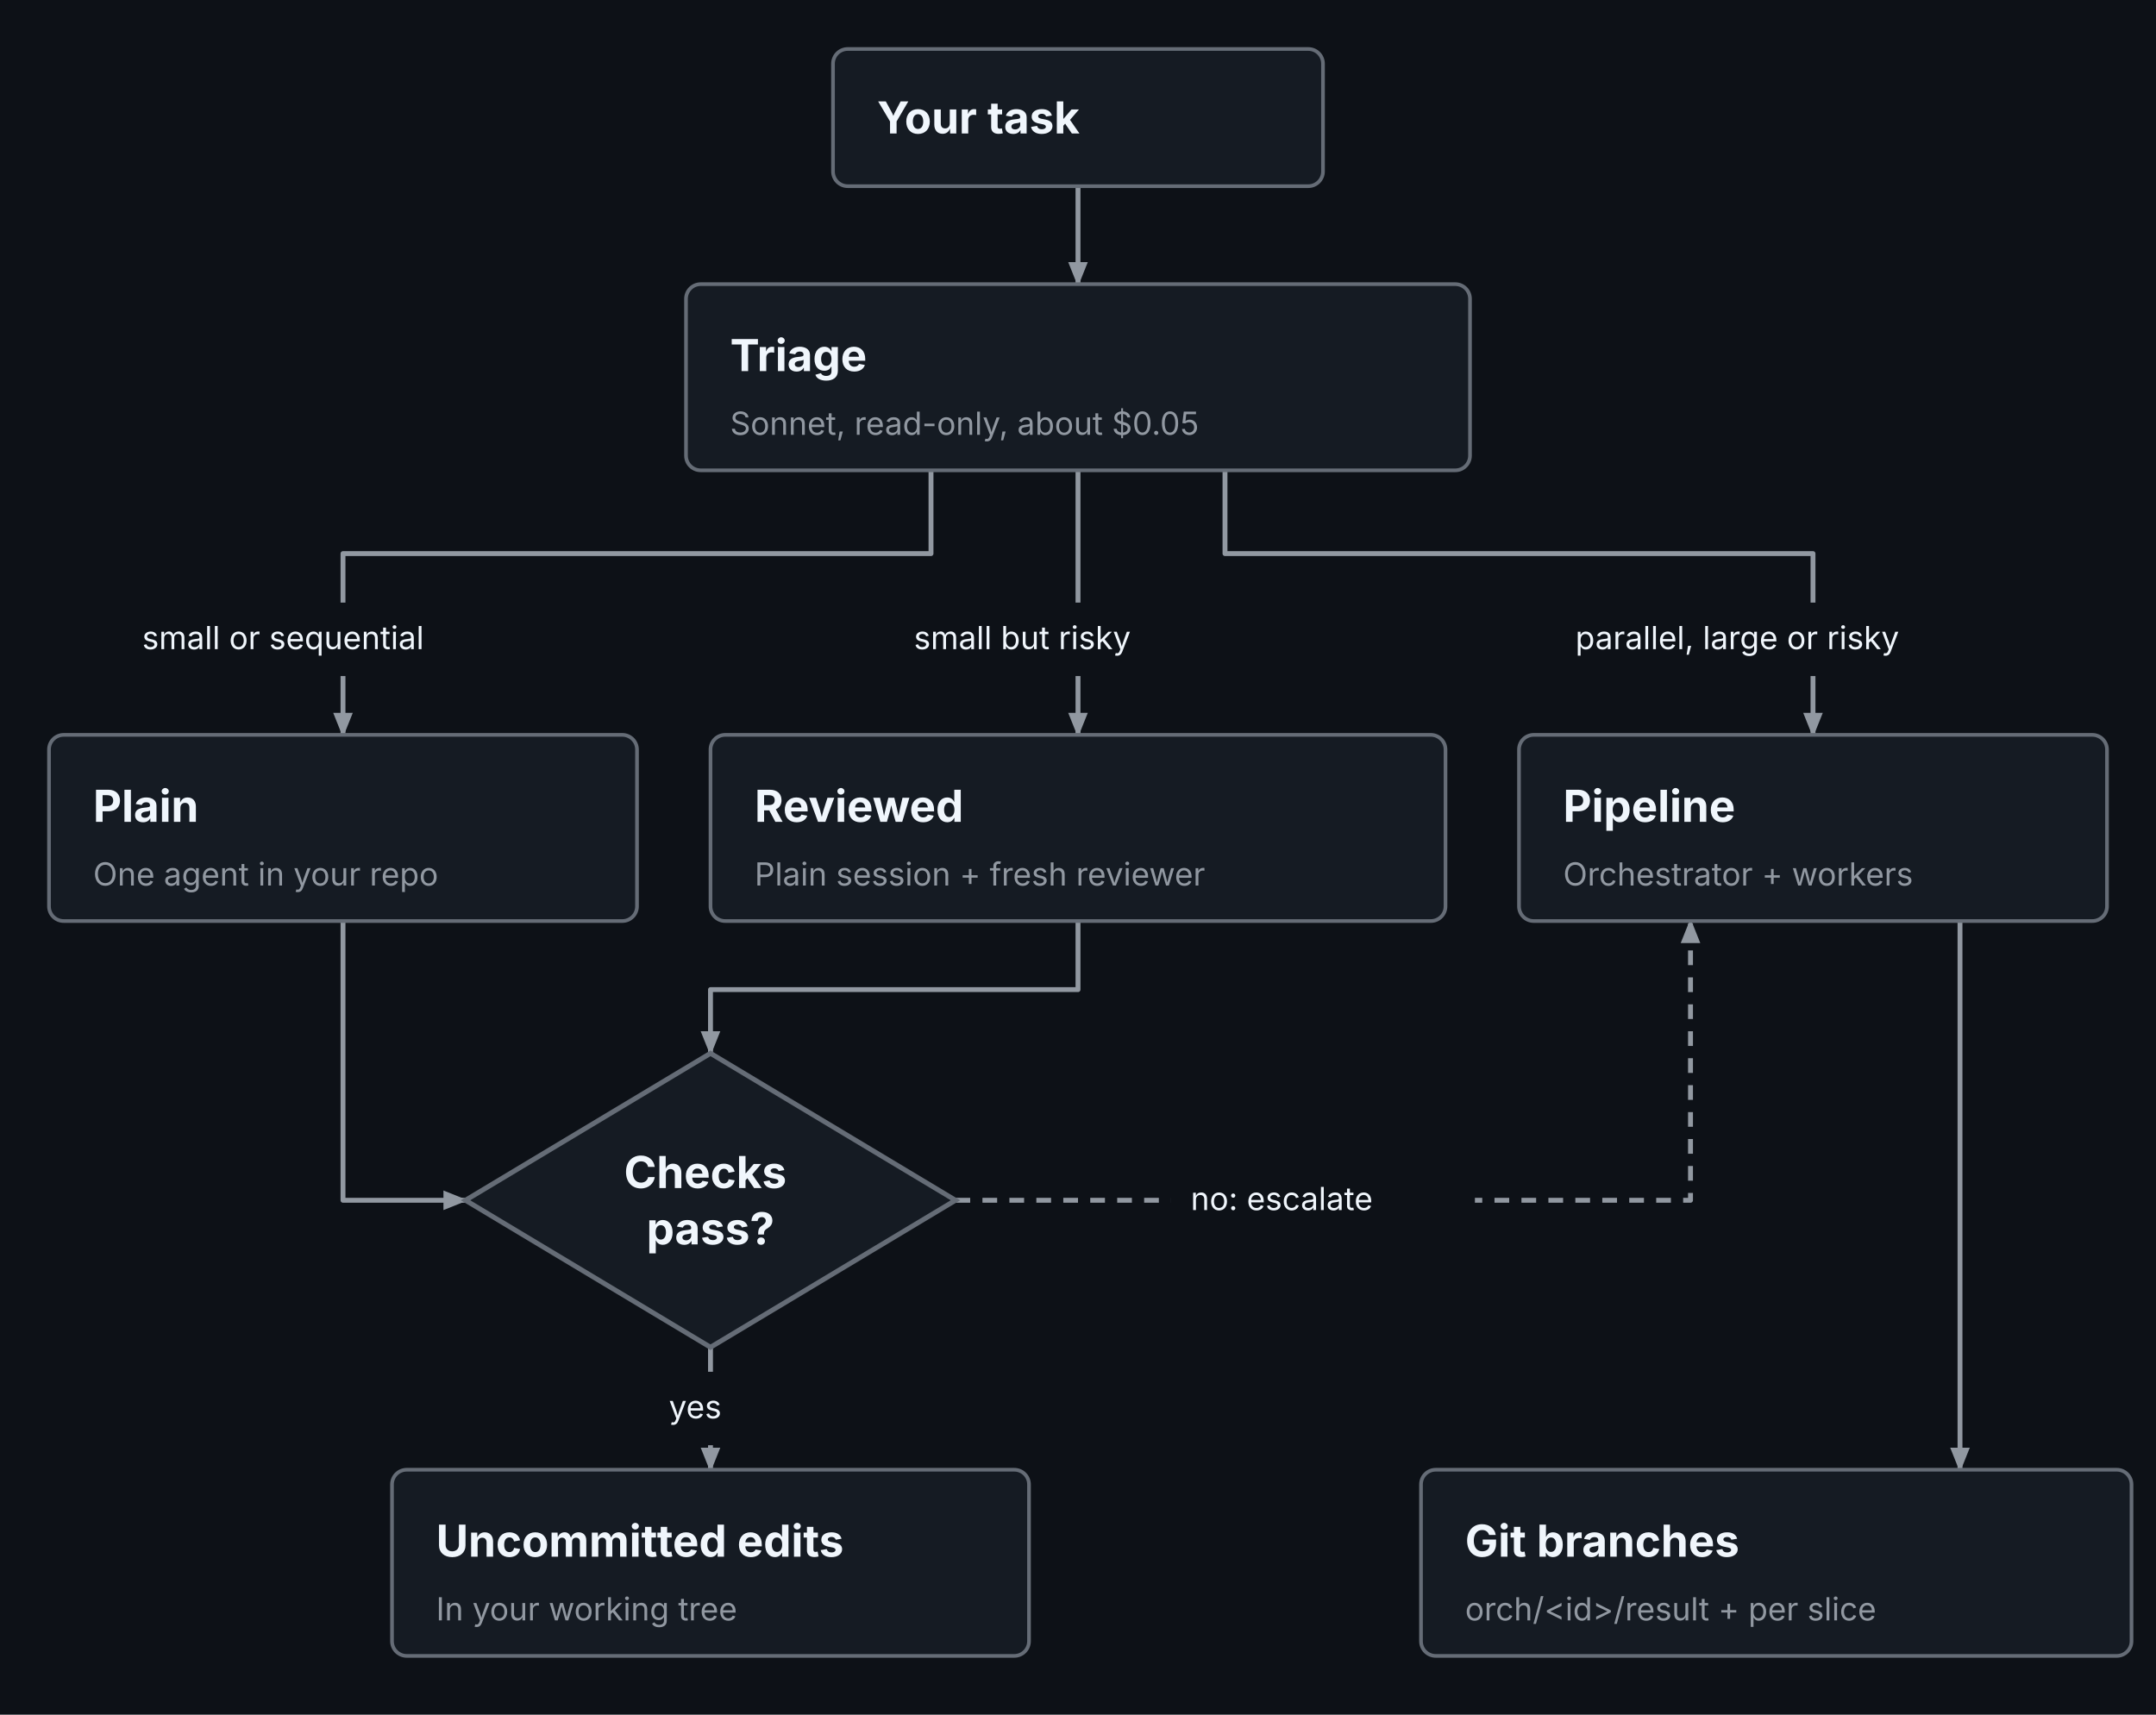
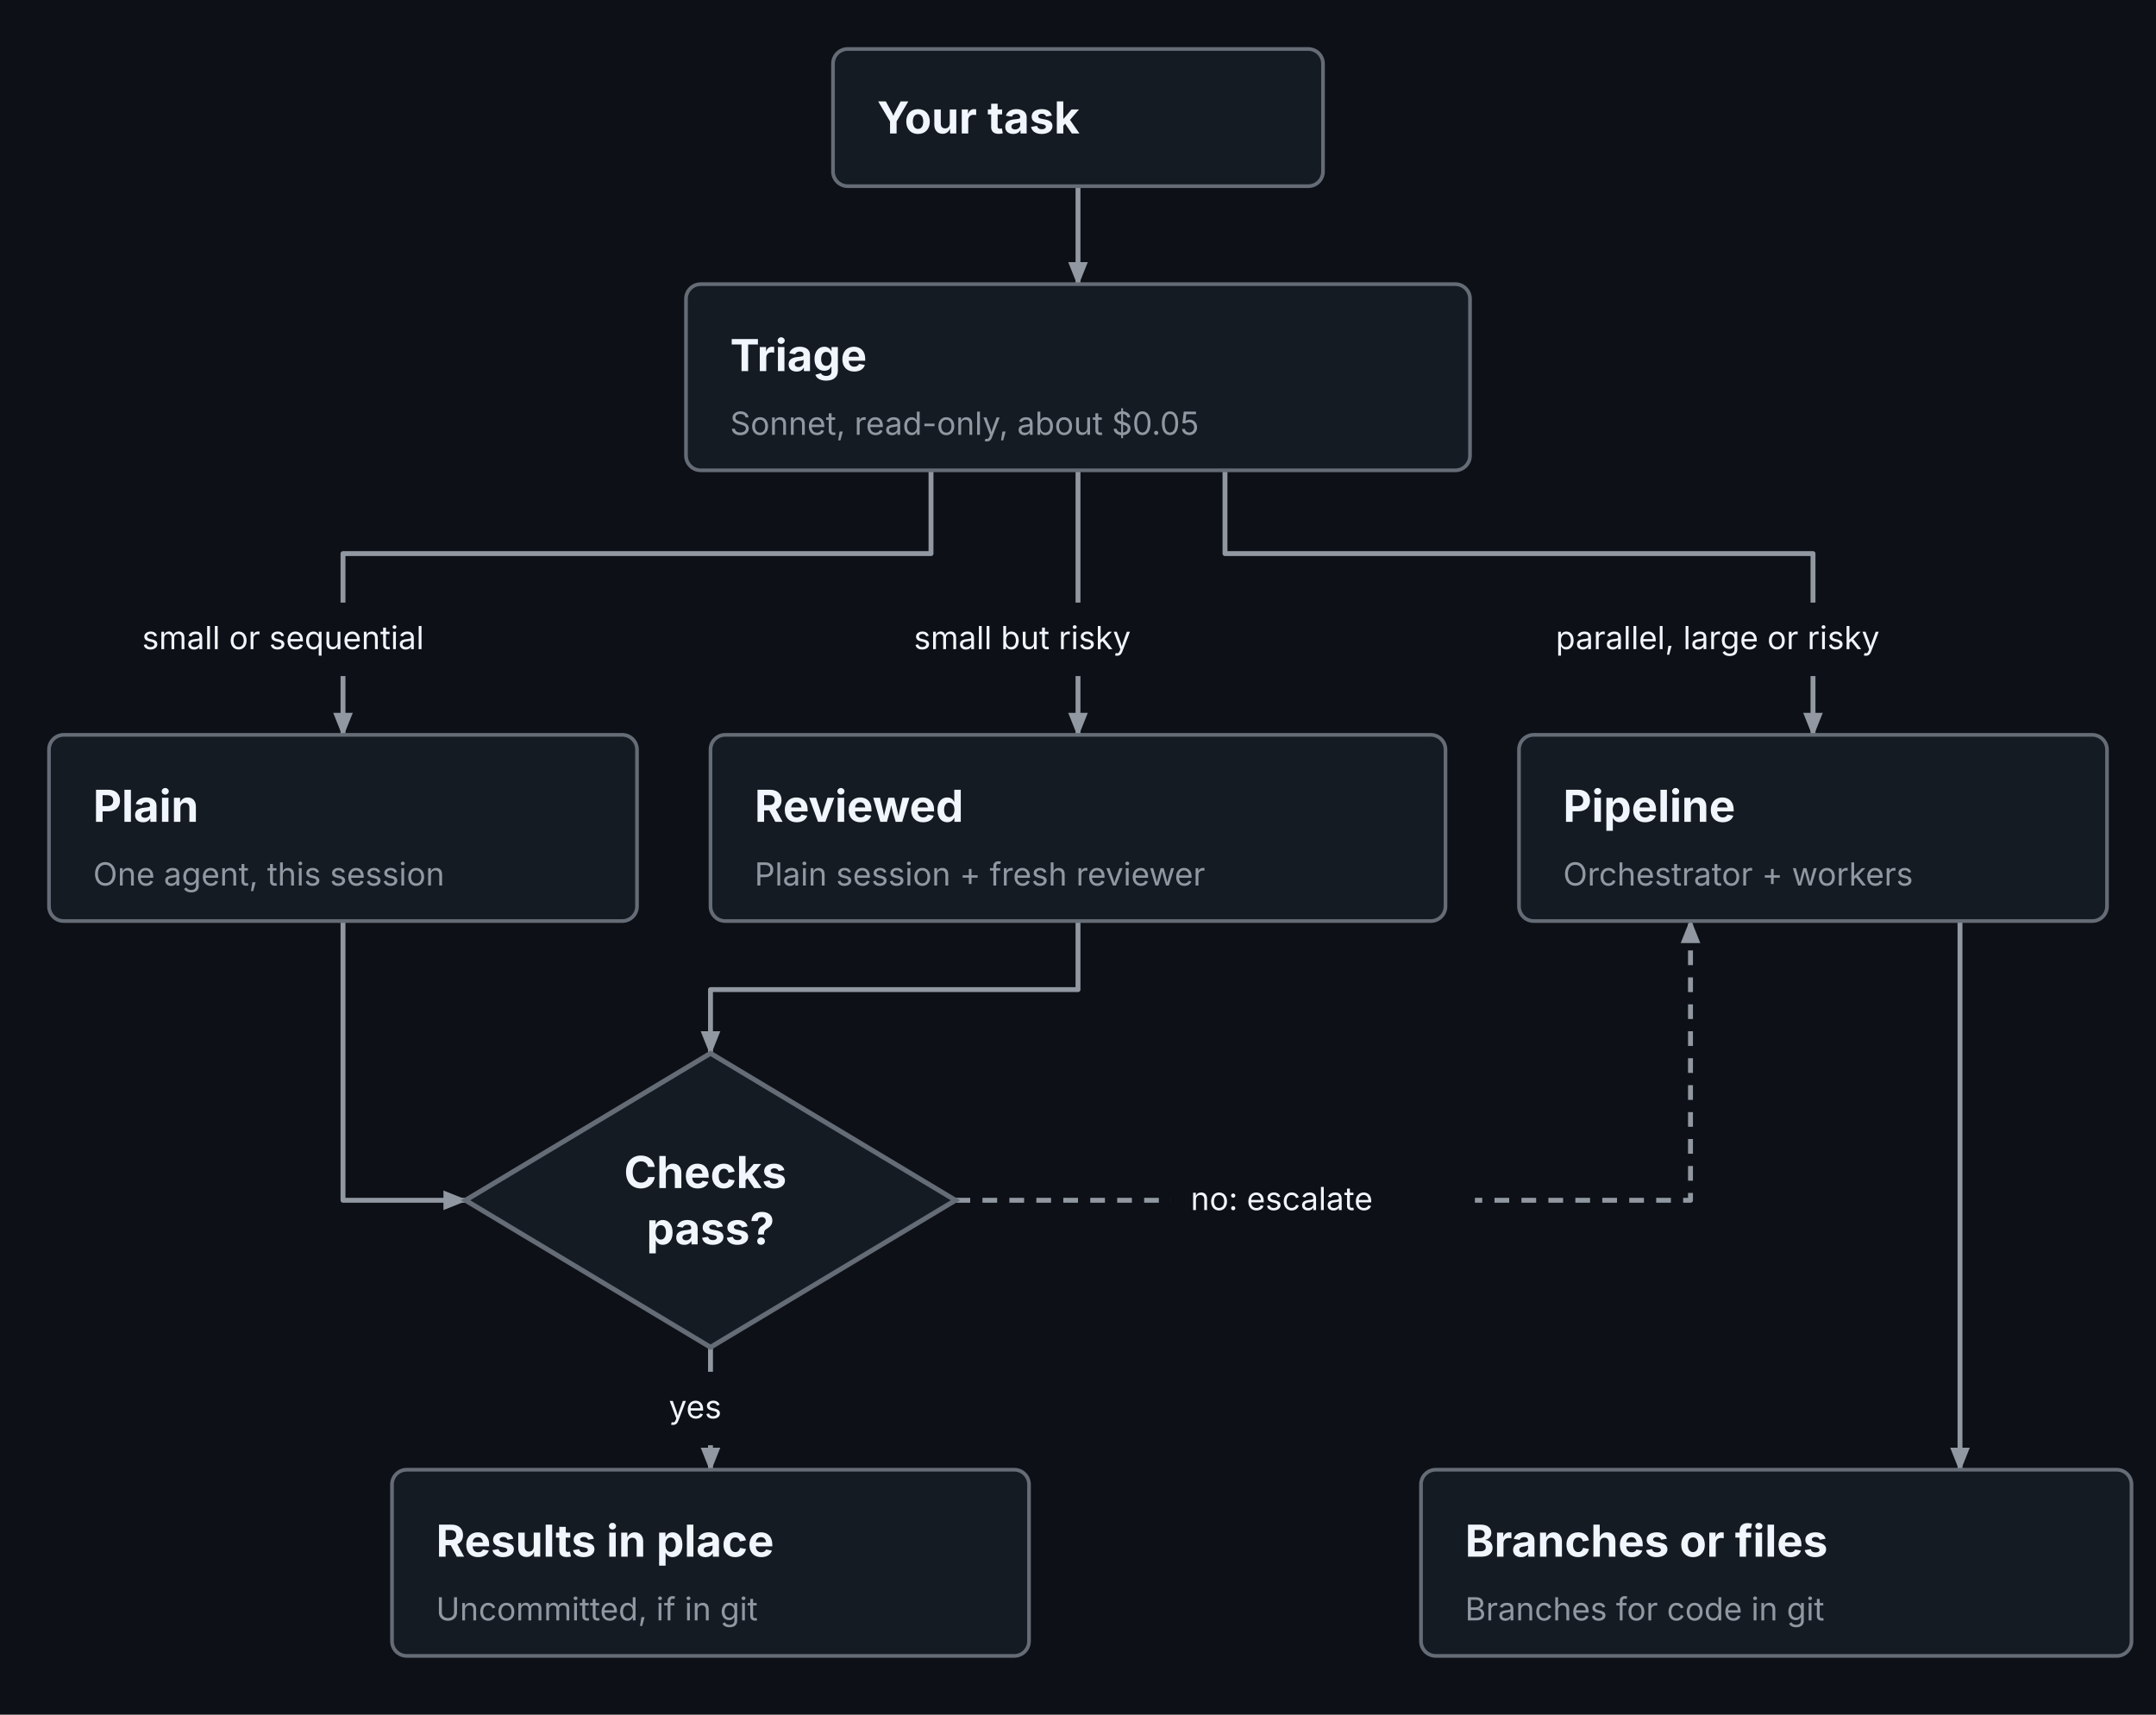
- <svg xmlns="http://www.w3.org/2000/svg" viewBox="0 0 880 700" width="880" height="700" role="img" aria-labelledby="dc-551712f6a9-title dc-551712f6a9-desc" font-family="system-ui, -apple-system, Segoe UI, sans-serif">
+ <svg xmlns="http://www.w3.org/2000/svg" viewBox="0 0 880 700" width="880" height="700" role="img" aria-labelledby="dc-d91ec32249-title dc-d91ec32249-desc" font-family="system-ui, -apple-system, Segoe UI, sans-serif">
  <defs>
-     <marker id="dc-551712f6a9-arrow" markerWidth="10" markerHeight="8" refX="9" refY="4" orient="auto" markerUnits="userSpaceOnUse">
+     <marker id="dc-d91ec32249-arrow" markerWidth="10" markerHeight="8" refX="9" refY="4" orient="auto" markerUnits="userSpaceOnUse">
      <path d="M0 0 L10 4 L0 8 Z" fill="#9198a1" />
    </marker>
  </defs>
  <rect width="880" height="700" fill="#0d1117" aria-hidden="true" />
-   <polyline data-edge="e-triage" points="440,76 440,116" fill="none" stroke="#9198a1" stroke-width="2" stroke-linejoin="round" marker-end="url(#dc-551712f6a9-arrow)" />
-   <polyline data-edge="e-plain" points="380,192 380,226 140,226 140,300" fill="none" stroke="#9198a1" stroke-width="2" stroke-linejoin="round" marker-end="url(#dc-551712f6a9-arrow)" />
-   <polyline data-edge="e-reviewed" points="440,192 440,300" fill="none" stroke="#9198a1" stroke-width="2" stroke-linejoin="round" marker-end="url(#dc-551712f6a9-arrow)" />
-   <polyline data-edge="e-pipeline" points="500,192 500,226 740,226 740,300" fill="none" stroke="#9198a1" stroke-width="2" stroke-linejoin="round" marker-end="url(#dc-551712f6a9-arrow)" />
-   <polyline data-edge="e-plain-checks" points="140,376 140,490 190,490" fill="none" stroke="#9198a1" stroke-width="2" stroke-linejoin="round" marker-end="url(#dc-551712f6a9-arrow)" />
-   <polyline data-edge="e-reviewed-checks" points="440,376 440,404 290,404 290,430" fill="none" stroke="#9198a1" stroke-width="2" stroke-linejoin="round" marker-end="url(#dc-551712f6a9-arrow)" />
-   <polyline data-edge="e-yes" points="290,550 290,600" fill="none" stroke="#9198a1" stroke-width="2" stroke-linejoin="round" marker-end="url(#dc-551712f6a9-arrow)" />
-   <polyline data-edge="e-escalate" points="390,490 690,490 690,376" fill="none" stroke="#9198a1" stroke-width="2" stroke-linejoin="round" marker-end="url(#dc-551712f6a9-arrow)" stroke-dasharray="6 5" />
-   <polyline data-edge="e-branches" points="800,376 800,600" fill="none" stroke="#9198a1" stroke-width="2" stroke-linejoin="round" marker-end="url(#dc-551712f6a9-arrow)" />
-   <g id="dc-551712f6a9-node-task" data-node="task" data-x="340" data-y="20" data-w="200" data-h="56">
+   <polyline data-edge="e-triage" points="440,76 440,116" fill="none" stroke="#9198a1" stroke-width="2" stroke-linejoin="round" marker-end="url(#dc-d91ec32249-arrow)" />
+   <polyline data-edge="e-plain" points="380,192 380,226 140,226 140,300" fill="none" stroke="#9198a1" stroke-width="2" stroke-linejoin="round" marker-end="url(#dc-d91ec32249-arrow)" />
+   <polyline data-edge="e-reviewed" points="440,192 440,300" fill="none" stroke="#9198a1" stroke-width="2" stroke-linejoin="round" marker-end="url(#dc-d91ec32249-arrow)" />
+   <polyline data-edge="e-pipeline" points="500,192 500,226 740,226 740,300" fill="none" stroke="#9198a1" stroke-width="2" stroke-linejoin="round" marker-end="url(#dc-d91ec32249-arrow)" />
+   <polyline data-edge="e-plain-checks" points="140,376 140,490 190,490" fill="none" stroke="#9198a1" stroke-width="2" stroke-linejoin="round" marker-end="url(#dc-d91ec32249-arrow)" />
+   <polyline data-edge="e-reviewed-checks" points="440,376 440,404 290,404 290,430" fill="none" stroke="#9198a1" stroke-width="2" stroke-linejoin="round" marker-end="url(#dc-d91ec32249-arrow)" />
+   <polyline data-edge="e-yes" points="290,550 290,600" fill="none" stroke="#9198a1" stroke-width="2" stroke-linejoin="round" marker-end="url(#dc-d91ec32249-arrow)" />
+   <polyline data-edge="e-escalate" points="390,490 690,490 690,376" fill="none" stroke="#9198a1" stroke-width="2" stroke-linejoin="round" marker-end="url(#dc-d91ec32249-arrow)" stroke-dasharray="6 5" />
+   <polyline data-edge="e-branches" points="800,376 800,600" fill="none" stroke="#9198a1" stroke-width="2" stroke-linejoin="round" marker-end="url(#dc-d91ec32249-arrow)" />
+   <g id="dc-d91ec32249-node-task" data-node="task" data-x="340" data-y="20" data-w="200" data-h="56">
    <rect x="340" y="20" width="200" height="56" rx="6" fill="#151b23" stroke="#656c76" stroke-width="1.5" />
    <text x="358" y="54.5" font-size="18" font-weight="650" fill="#f0f6fc" text-anchor="start" data-node-text="task">
      <tspan x="358" dy="0">Your task</tspan>
    </text>
  </g>
-   <g id="dc-551712f6a9-node-triage" data-node="triage" data-x="280" data-y="116" data-w="320" data-h="76">
+   <g id="dc-d91ec32249-node-triage" data-node="triage" data-x="280" data-y="116" data-w="320" data-h="76">
    <rect x="280" y="116" width="320" height="76" rx="6" fill="#151b23" stroke="#656c76" stroke-width="1.5" />
    <text x="298" y="151.5" font-size="18" font-weight="650" fill="#f0f6fc" text-anchor="start" data-node-text="triage">
      <tspan x="298" dy="0">Triage</tspan>
    </text>
    <text x="298" y="177.5" font-size="13" font-weight="400" fill="#9198a1" text-anchor="start" data-node-text="triage">
      <tspan x="298" dy="0">Sonnet, read-only, about $0.05</tspan>
    </text>
  </g>
-   <g id="dc-551712f6a9-node-plain" data-node="plain" data-x="20" data-y="300" data-w="240" data-h="76">
+   <g id="dc-d91ec32249-node-plain" data-node="plain" data-x="20" data-y="300" data-w="240" data-h="76">
    <rect x="20" y="300" width="240" height="76" rx="6" fill="#151b23" stroke="#656c76" stroke-width="1.5" />
    <text x="38" y="335.5" font-size="18" font-weight="650" fill="#f0f6fc" text-anchor="start" data-node-text="plain">
      <tspan x="38" dy="0">Plain</tspan>
    </text>
    <text x="38" y="361.5" font-size="13" font-weight="400" fill="#9198a1" text-anchor="start" data-node-text="plain">
-       <tspan x="38" dy="0">One agent in your repo</tspan>
+       <tspan x="38" dy="0">One agent, this session</tspan>
    </text>
  </g>
-   <g id="dc-551712f6a9-node-reviewed" data-node="reviewed" data-x="290" data-y="300" data-w="300" data-h="76">
+   <g id="dc-d91ec32249-node-reviewed" data-node="reviewed" data-x="290" data-y="300" data-w="300" data-h="76">
    <rect x="290" y="300" width="300" height="76" rx="6" fill="#151b23" stroke="#656c76" stroke-width="1.5" />
    <text x="308" y="335.5" font-size="18" font-weight="650" fill="#f0f6fc" text-anchor="start" data-node-text="reviewed">
      <tspan x="308" dy="0">Reviewed</tspan>
    </text>
    <text x="308" y="361.5" font-size="13" font-weight="400" fill="#9198a1" text-anchor="start" data-node-text="reviewed">
      <tspan x="308" dy="0">Plain session + fresh reviewer</tspan>
    </text>
  </g>
-   <g id="dc-551712f6a9-node-pipeline" data-node="pipeline" data-x="620" data-y="300" data-w="240" data-h="76">
+   <g id="dc-d91ec32249-node-pipeline" data-node="pipeline" data-x="620" data-y="300" data-w="240" data-h="76">
    <rect x="620" y="300" width="240" height="76" rx="6" fill="#151b23" stroke="#656c76" stroke-width="1.5" />
    <text x="638" y="335.5" font-size="18" font-weight="650" fill="#f0f6fc" text-anchor="start" data-node-text="pipeline">
      <tspan x="638" dy="0">Pipeline</tspan>
    </text>
    <text x="638" y="361.5" font-size="13" font-weight="400" fill="#9198a1" text-anchor="start" data-node-text="pipeline">
      <tspan x="638" dy="0">Orchestrator + workers</tspan>
    </text>
  </g>
-   <g id="dc-551712f6a9-node-checks" data-node="checks" data-x="190" data-y="430" data-w="200" data-h="120">
+   <g id="dc-d91ec32249-node-checks" data-node="checks" data-x="190" data-y="430" data-w="200" data-h="120">
    <polygon points="290.0,430 390,490.0 290.0,550 190,490.0" fill="#151b23" stroke="#656c76" stroke-width="2" />
    <text x="290.0" y="485.0" font-size="18" font-weight="650" fill="#f0f6fc" text-anchor="middle" data-node-text="checks">
      <tspan x="290.0" dy="0">Checks</tspan>
      <tspan x="290.0" dy="23">pass?</tspan>
    </text>
  </g>
-   <g id="dc-551712f6a9-node-working" data-node="working" data-x="160" data-y="600" data-w="260" data-h="76">
+   <g id="dc-d91ec32249-node-working" data-node="working" data-x="160" data-y="600" data-w="260" data-h="76">
    <rect x="160" y="600" width="260" height="76" rx="6" fill="#151b23" stroke="#656c76" stroke-width="1.5" />
    <text x="178" y="635.5" font-size="18" font-weight="650" fill="#f0f6fc" text-anchor="start" data-node-text="working">
-       <tspan x="178" dy="0">Uncommitted edits</tspan>
+       <tspan x="178" dy="0">Results in place</tspan>
    </text>
    <text x="178" y="661.5" font-size="13" font-weight="400" fill="#9198a1" text-anchor="start" data-node-text="working">
-       <tspan x="178" dy="0">In your working tree</tspan>
+       <tspan x="178" dy="0">Uncommitted, if in git</tspan>
    </text>
  </g>
-   <g id="dc-551712f6a9-node-branches" data-node="branches" data-x="580" data-y="600" data-w="290" data-h="76">
+   <g id="dc-d91ec32249-node-branches" data-node="branches" data-x="580" data-y="600" data-w="290" data-h="76">
    <rect x="580" y="600" width="290" height="76" rx="6" fill="#151b23" stroke="#656c76" stroke-width="1.5" />
    <text x="598" y="635.5" font-size="18" font-weight="650" fill="#f0f6fc" text-anchor="start" data-node-text="branches">
-       <tspan x="598" dy="0">Git branches</tspan>
+       <tspan x="598" dy="0">Branches or files</tspan>
    </text>
    <text x="598" y="661.5" font-size="13" font-weight="400" fill="#9198a1" text-anchor="start" data-node-text="branches">
-       <tspan x="598" dy="0">orch/&lt;id&gt;/result + per slice</tspan>
+       <tspan x="598" dy="0">Branches for code in git</tspan>
    </text>
  </g>
  <g data-label="e-plain" data-x="50" data-y="246" data-w="180" data-h="30">
    <rect x="50" y="246" width="180" height="30" rx="4" fill="#0d1117" />
    <text x="58" y="265" font-size="13" font-weight="400" fill="#f0f6fc" text-anchor="start">
      <tspan x="58" dy="0">small or sequential</tspan>
    </text>
  </g>
  <g data-label="e-reviewed" data-x="365" data-y="246" data-w="150" data-h="30">
    <rect x="365" y="246" width="150" height="30" rx="4" fill="#0d1117" />
    <text x="373" y="265" font-size="13" font-weight="400" fill="#f0f6fc" text-anchor="start">
      <tspan x="373" dy="0">small but risky</tspan>
    </text>
  </g>
-   <g data-label="e-pipeline" data-x="635" data-y="246" data-w="210" data-h="30">
-     <rect x="635" y="246" width="210" height="30" rx="4" fill="#0d1117" />
-     <text x="643" y="265" font-size="13" font-weight="400" fill="#f0f6fc" text-anchor="start">
-       <tspan x="643" dy="0">parallel, large or risky</tspan>
+   <g data-label="e-pipeline" data-x="627" data-y="246" data-w="226" data-h="30">
+     <rect x="627" y="246" width="226" height="30" rx="4" fill="#0d1117" />
+     <text x="635" y="265" font-size="13" font-weight="400" fill="#f0f6fc" text-anchor="start">
+       <tspan x="635" dy="0">parallel, large or risky</tspan>
    </text>
  </g>
  <g data-label="e-yes" data-x="265" data-y="560" data-w="50" data-h="30">
    <rect x="265" y="560" width="50" height="30" rx="4" fill="#0d1117" />
    <text x="273" y="579" font-size="13" font-weight="400" fill="#f0f6fc" text-anchor="start">
      <tspan x="273" dy="0">yes</tspan>
    </text>
  </g>
  <g data-label="e-escalate" data-x="478" data-y="475" data-w="124" data-h="30">
    <rect x="478" y="475" width="124" height="30" rx="4" fill="#0d1117" />
    <text x="486" y="494" font-size="13" font-weight="400" fill="#f0f6fc" text-anchor="start">
      <tspan x="486" dy="0">no: escalate</tspan>
    </text>
  </g>
</svg>
